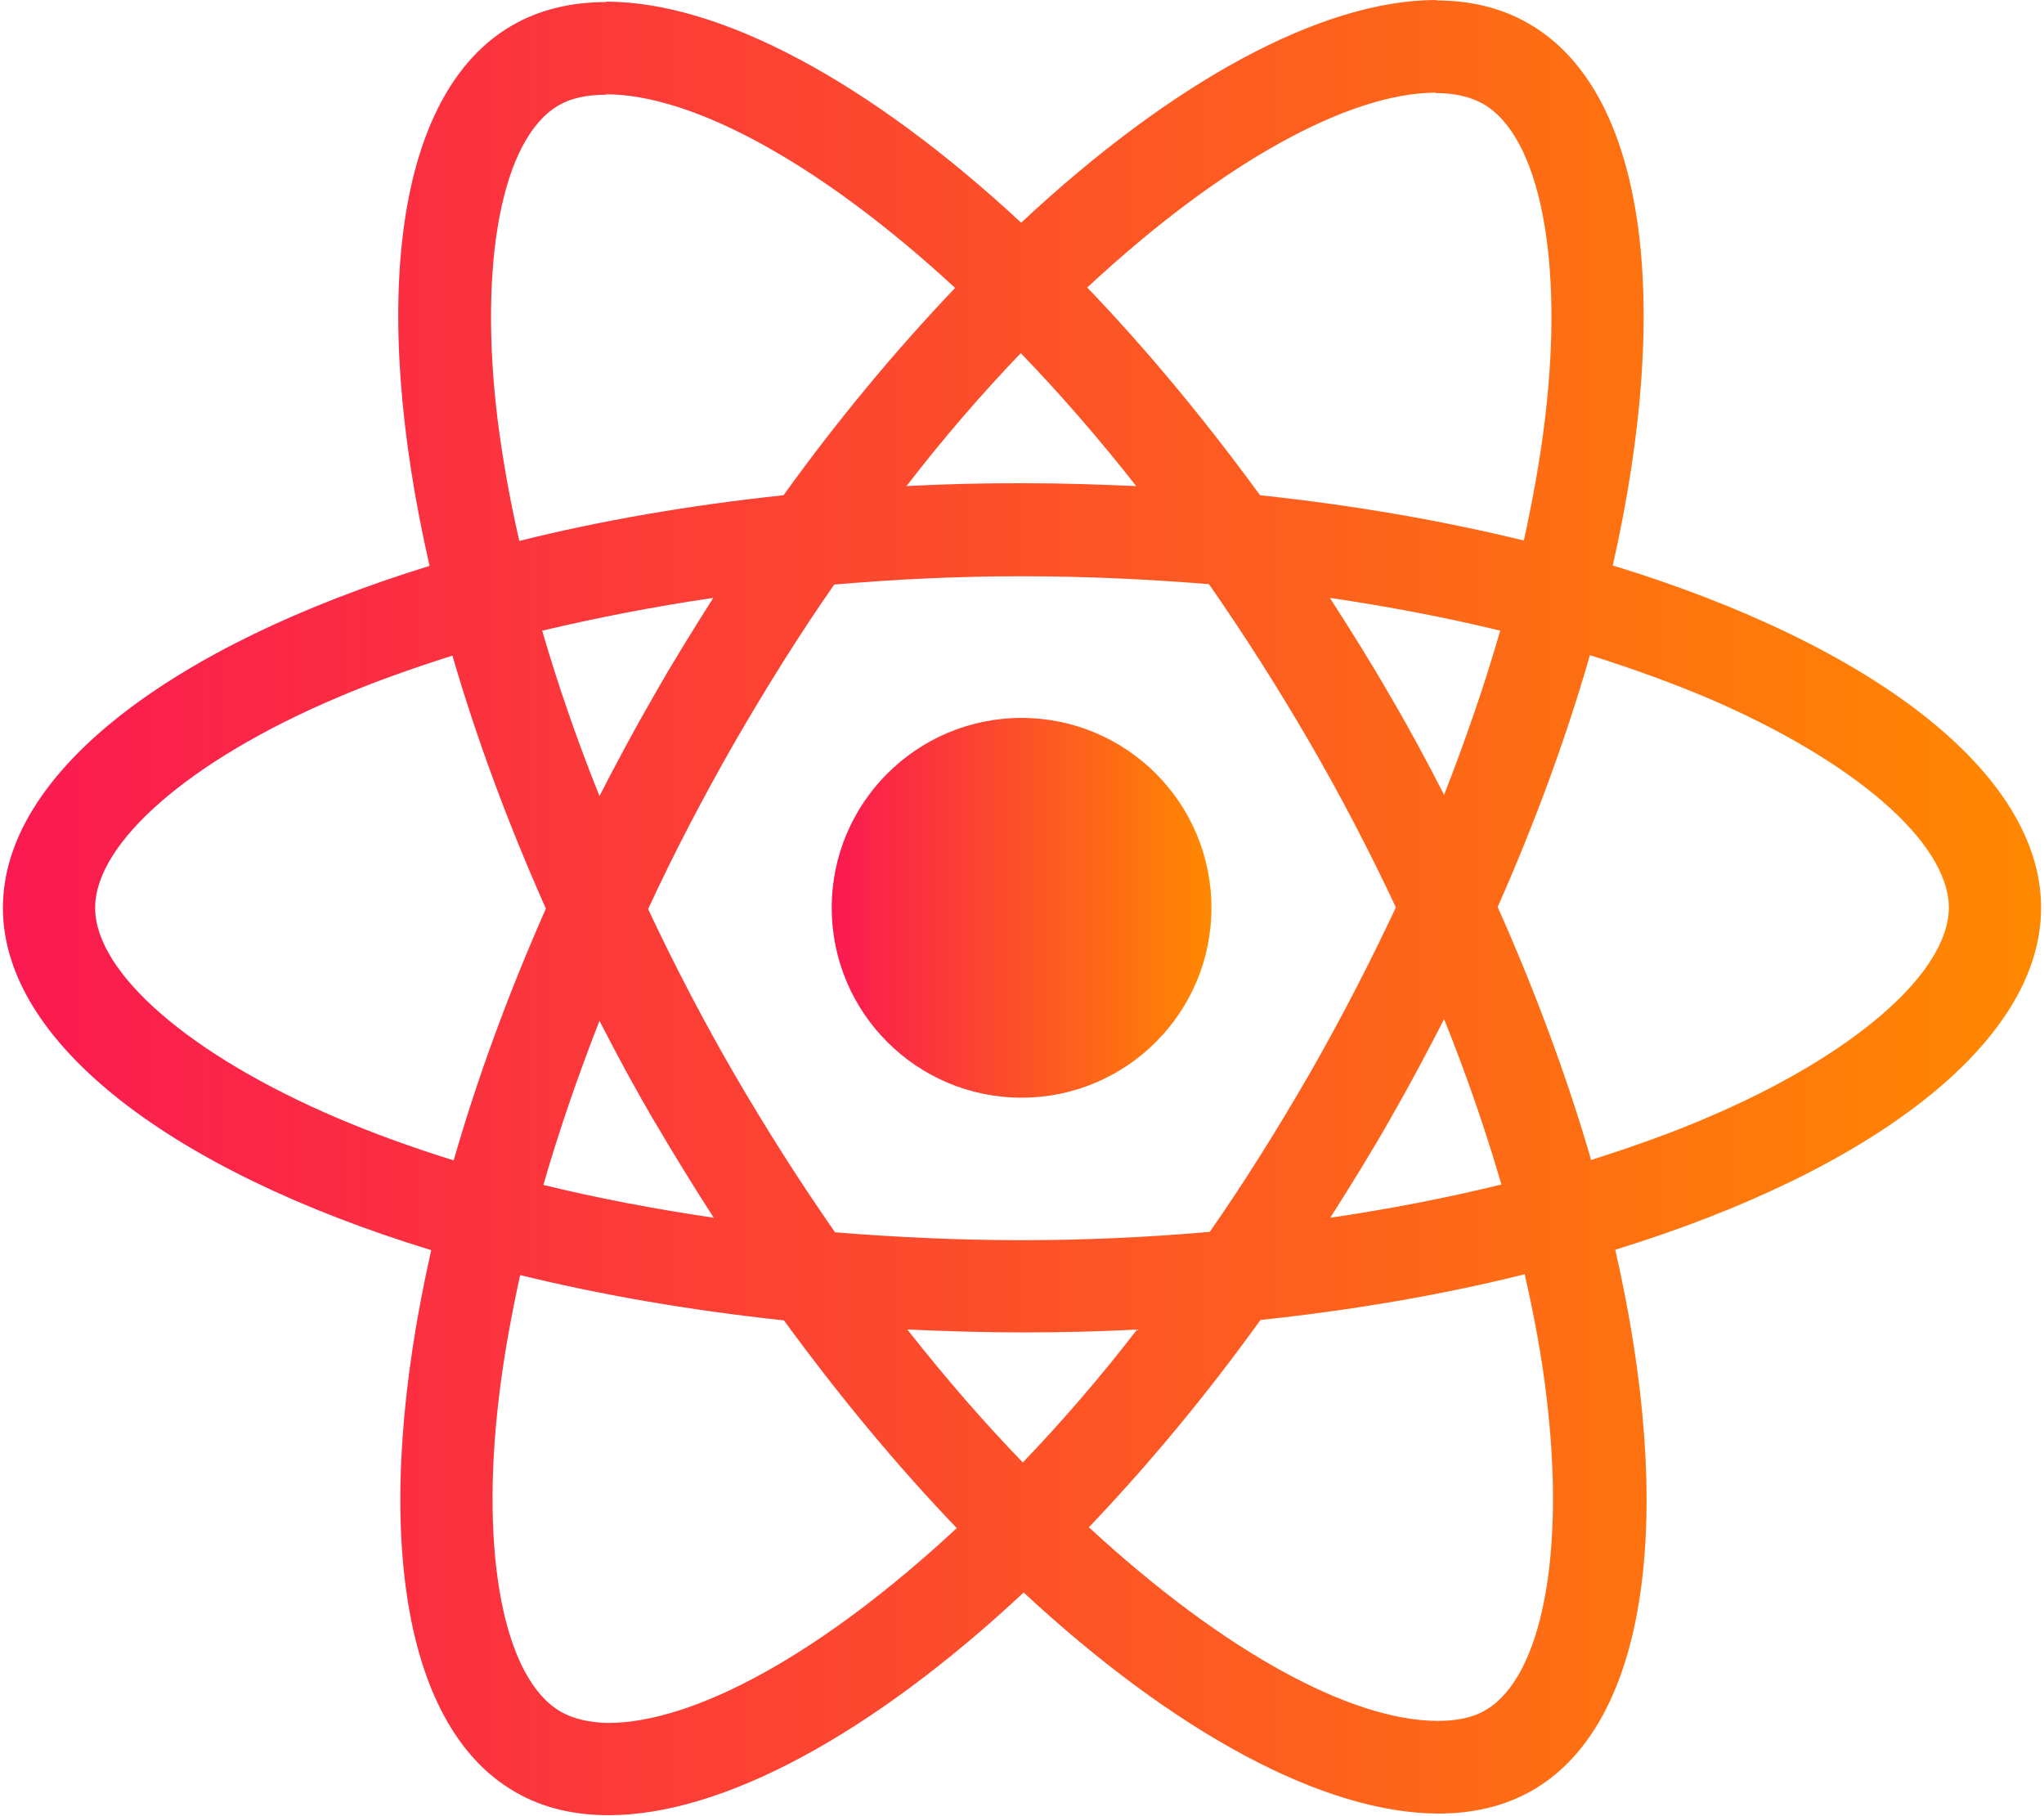
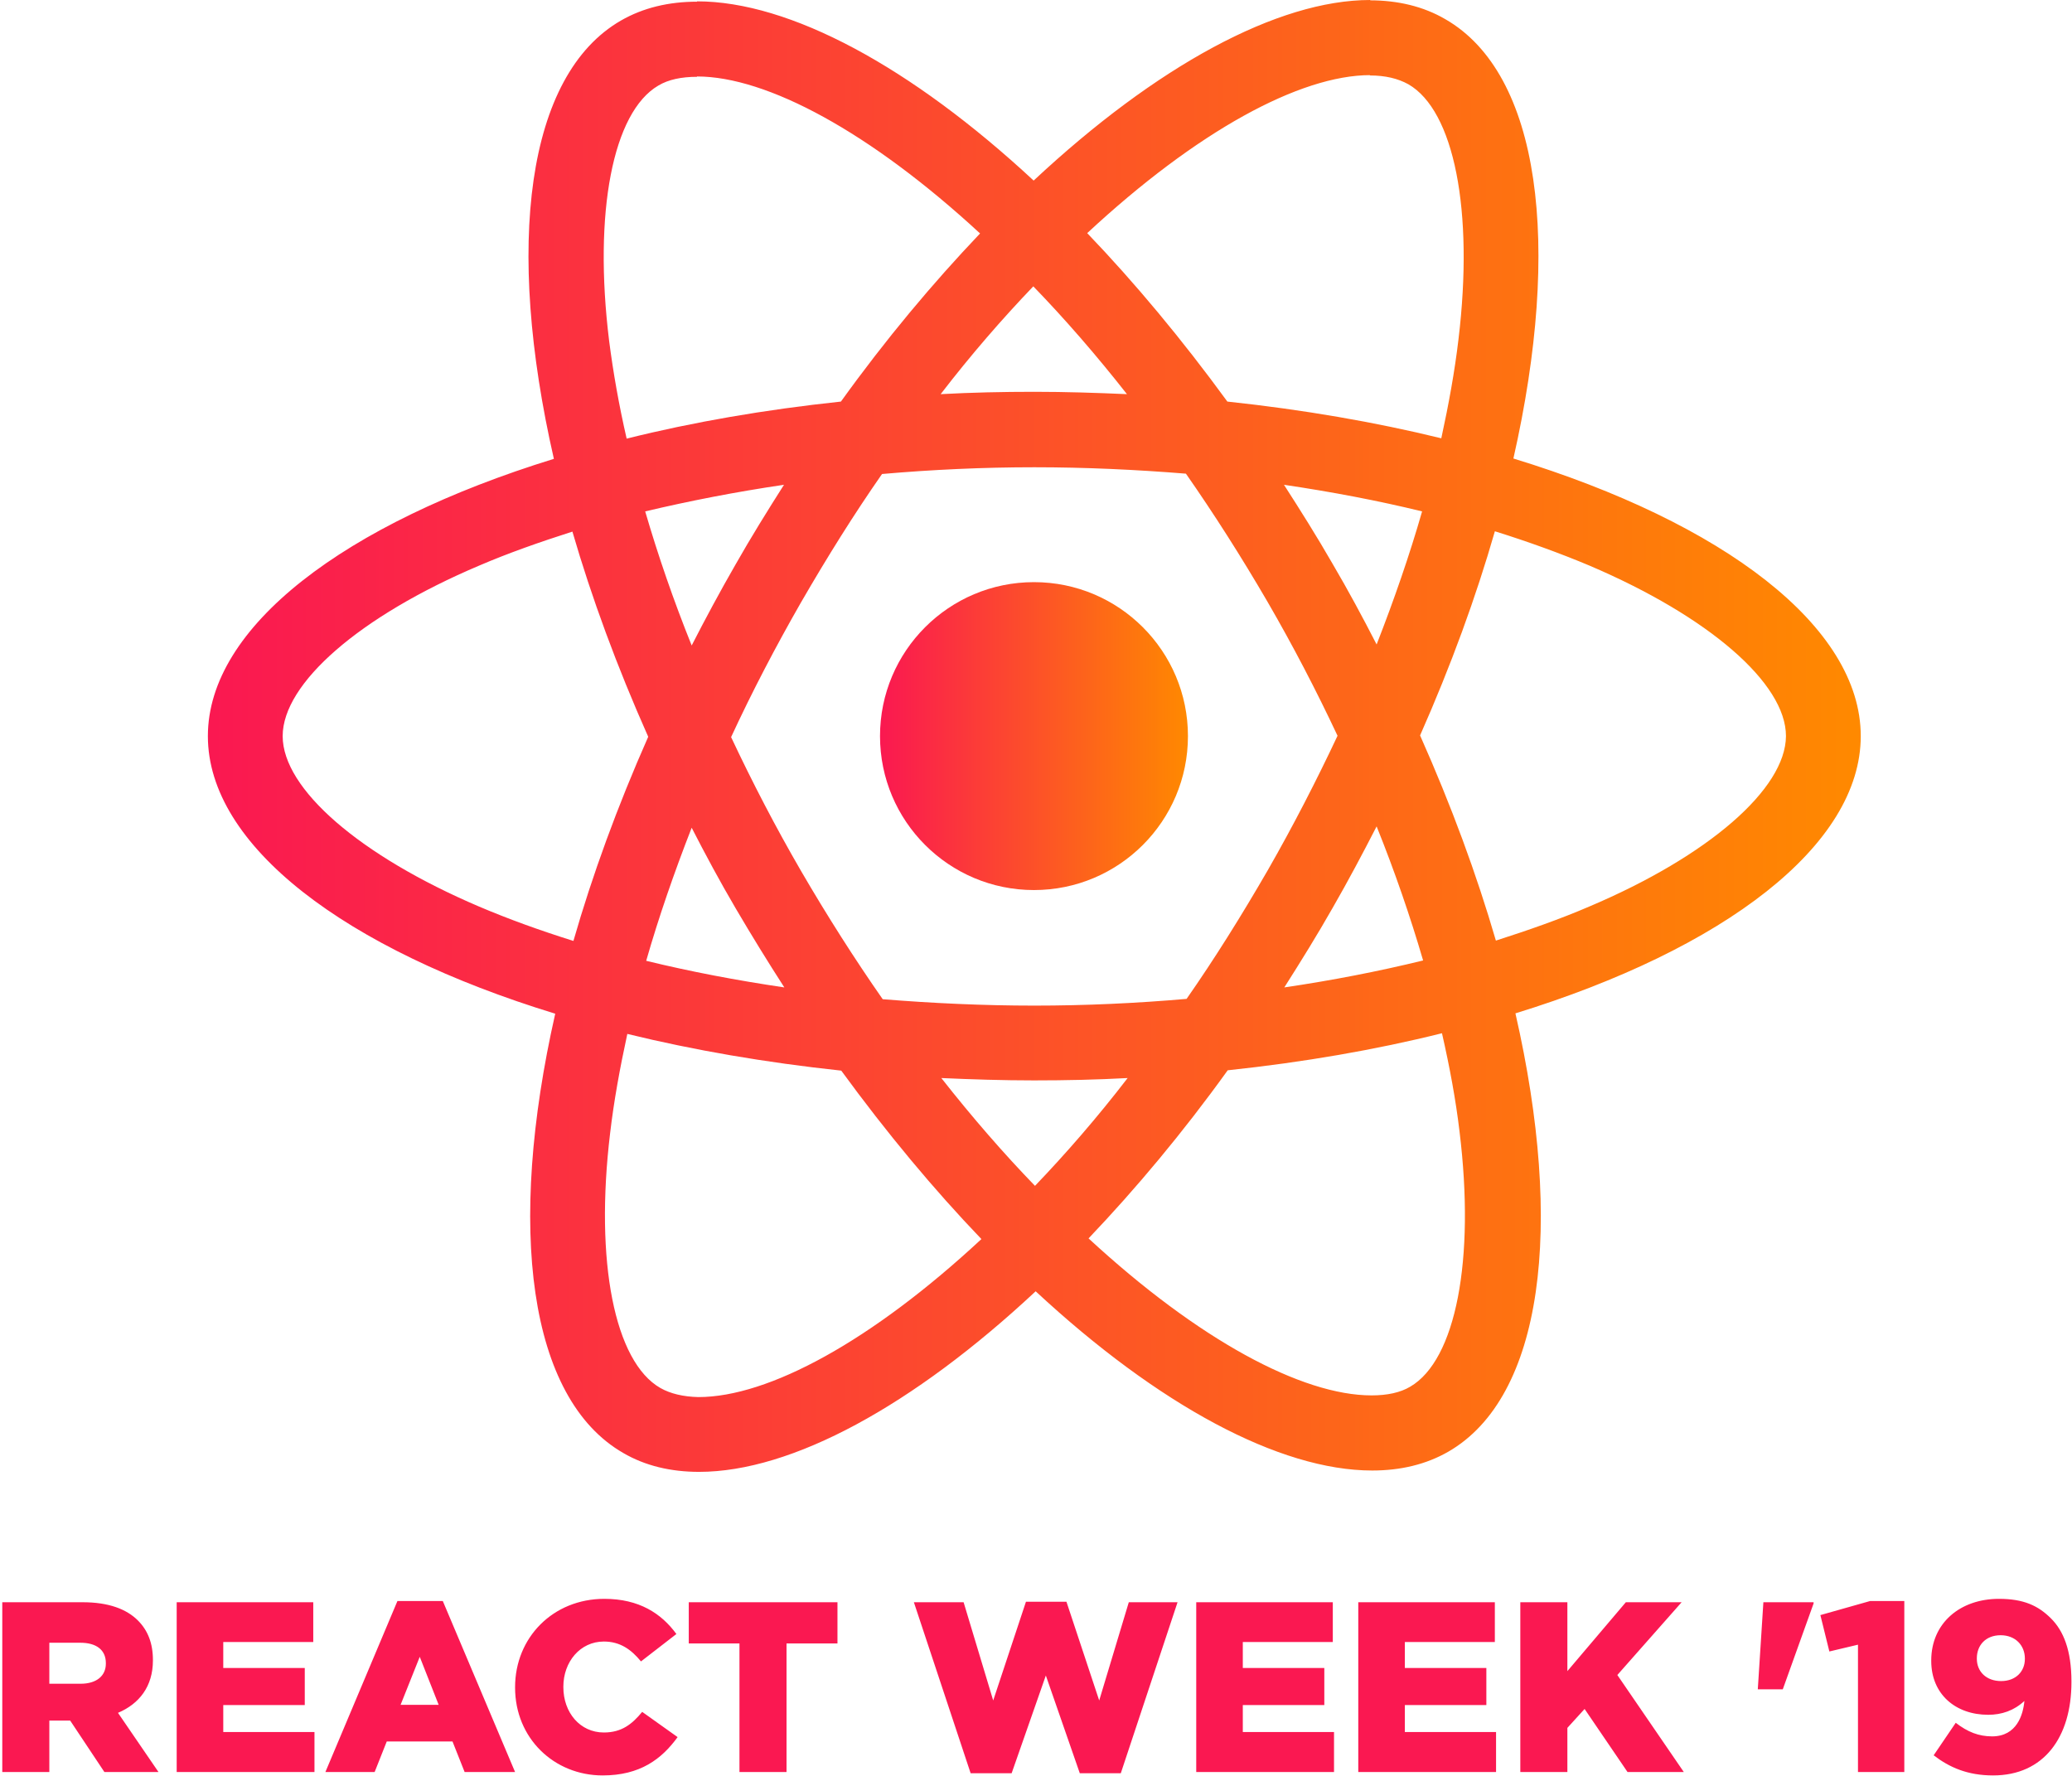
- <svg xmlns="http://www.w3.org/2000/svg" width="492px" height="437px" viewBox="0 0 492 437" version="1.1">
+ <svg xmlns="http://www.w3.org/2000/svg" width="615px" height="527px" viewBox="0 0 615 527" version="1.1">
  <defs>
    <linearGradient x1="-1.11022302e-14%" y1="50%" x2="100%" y2="50%" id="linearGradient-1">
      <stop stop-color="#FA1851" offset="0%" />
      <stop stop-color="#FF8900" offset="100%" />
    </linearGradient>
    <linearGradient x1="100%" y1="50%" x2="0%" y2="50%" id="linearGradient-2">
      <stop stop-color="#FF8900" offset="0%" />
      <stop stop-color="#FA1851" offset="100%" />
    </linearGradient>
  </defs>
  <g id="Page-1" stroke="none" stroke-width="1" fill="none" fill-rule="evenodd">
-     <g id="react" fill-rule="nonzero">
-       <path d="M491.3,218.5 C491.3,186 450.6,155.2 388.2,136.1 C402.6,72.5 396.2,21.9 368,5.7 C361.5,1.9 353.9,0.1 345.6,0.1 L345.6,22.4 C350.2,22.4 353.9,23.3 357,25 C370.6,32.8 376.5,62.5 371.9,100.7 C370.8,110.1 369,120 366.8,130.1 C347.2,125.3 325.8,121.6 303.3,119.2 C289.8,100.7 275.8,83.9 261.7,69.2 C294.3,38.9 324.9,22.3 345.7,22.3 L345.7,0 C345.7,0 345.7,0 345.7,0 C318.2,0 282.2,19.6 245.8,53.6 C209.4,19.8 173.4,0.4 145.9,0.4 L145.9,22.7 C166.6,22.7 197.3,39.2 229.9,69.3 C215.9,84 201.9,100.7 188.6,119.2 C166,121.6 144.6,125.3 125,130.2 C122.7,120.2 121,110.5 119.8,101.2 C115.1,63 120.9,33.3 134.4,25.4 C137.4,23.6 141.3,22.8 145.9,22.8 L145.9,0.5 C145.9,0.5 145.9,0.5 145.9,0.5 C137.5,0.5 129.9,2.3 123.3,6.1 C95.2,22.3 88.9,72.8 103.4,136.2 C41.2,155.4 0.7,186.1 0.7,218.5 C0.7,251 41.4,281.8 103.8,300.9 C89.4,364.5 95.8,415.1 124,431.3 C130.5,435.1 138.1,436.9 146.5,436.9 C174,436.9 210,417.3 246.4,383.3 C282.8,417.1 318.8,436.5 346.3,436.5 C354.7,436.5 362.3,434.7 368.9,430.9 C397,414.7 403.3,364.2 388.8,300.8 C450.8,281.7 491.3,250.9 491.3,218.5 Z M361.1,151.8 C357.4,164.7 352.8,178 347.6,191.3 C343.5,183.3 339.2,175.3 334.5,167.3 C329.9,159.3 325,151.5 320.1,143.9 C334.3,146 348,148.6 361.1,151.8 Z M315.3,258.3 C307.5,271.8 299.5,284.6 291.2,296.5 C276.3,297.8 261.2,298.5 246,298.5 C230.9,298.5 215.8,297.8 201,296.6 C192.7,284.7 184.6,272 176.8,258.6 C169.2,245.5 162.3,232.2 156,218.8 C162.2,205.4 169.2,192 176.7,178.9 C184.5,165.4 192.5,152.6 200.8,140.7 C215.7,139.4 230.8,138.7 246,138.7 C261.1,138.7 276.2,139.4 291,140.6 C299.3,152.5 307.4,165.2 315.2,178.6 C322.8,191.7 329.7,205 336,218.4 C329.7,231.8 322.8,245.2 315.3,258.3 Z M347.6,245.3 C353,258.7 357.6,272.1 361.4,285.1 C348.3,288.3 334.5,291 320.2,293.1 C325.1,285.4 330,277.5 334.6,269.4 C339.2,261.4 343.5,253.3 347.6,245.3 Z M246.2,352 C236.9,342.4 227.6,331.7 218.4,320 C227.4,320.4 236.6,320.7 245.9,320.7 C255.3,320.7 264.6,320.5 273.7,320 C264.7,331.7 255.4,342.4 246.2,352 Z M171.8,293.1 C157.6,291 143.9,288.4 130.8,285.2 C134.5,272.3 139.1,259 144.3,245.7 C148.4,253.7 152.7,261.7 157.4,269.7 C162.1,277.7 166.9,285.5 171.8,293.1 Z M245.7,85 C255,94.6 264.3,105.3 273.5,117 C264.5,116.6 255.3,116.3 246,116.3 C236.6,116.3 227.3,116.5 218.2,117 C227.2,105.3 236.5,94.6 245.7,85 Z M171.7,143.9 C166.8,151.6 161.9,159.5 157.3,167.6 C152.7,175.6 148.4,183.6 144.3,191.6 C138.9,178.2 134.3,164.8 130.5,151.8 C143.6,148.7 157.4,146 171.7,143.9 Z M81.2,269.1 C45.8,254 22.9,234.2 22.9,218.5 C22.9,202.8 45.8,182.9 81.2,167.9 C89.8,164.2 99.2,160.9 108.9,157.8 C114.6,177.4 122.1,197.8 131.4,218.7 C122.2,239.5 114.8,259.8 109.2,279.3 C99.3,276.2 89.9,272.8 81.2,269.1 Z M135,412 C121.4,404.2 115.5,374.5 120.1,336.3 C121.2,326.9 123,317 125.2,306.9 C144.8,311.7 166.2,315.4 188.7,317.8 C202.2,336.3 216.2,353.1 230.3,367.8 C197.7,398.1 167.1,414.7 146.3,414.7 C141.8,414.6 138,413.7 135,412 Z M372.2,335.8 C376.9,374 371.1,403.7 357.6,411.6 C354.6,413.4 350.7,414.2 346.1,414.2 C325.4,414.2 294.7,397.7 262.1,367.6 C276.1,352.9 290.1,336.2 303.4,317.7 C326,315.3 347.4,311.6 367,306.7 C369.3,316.8 371.1,326.5 372.2,335.8 Z M410.7,269.1 C402.1,272.8 392.7,276.1 383,279.2 C377.3,259.6 369.8,239.2 360.5,218.3 C369.7,197.5 377.1,177.2 382.7,157.7 C392.6,160.8 402,164.2 410.8,167.9 C446.2,183 469.1,202.8 469.1,218.5 C469,234.2 446.1,254.1 410.7,269.1 Z" id="Shape" fill="url(#linearGradient-1)" />
-       <circle id="Oval" fill="url(#linearGradient-2)" cx="245.9" cy="218.5" r="45.7" />
+     <g id="ReactWeekLogo">
+       <g id="reactNewColors" transform="translate(61, 0)" fill-rule="nonzero">
+         <path d="M491.3,218.5 C491.3,186 450.6,155.2 388.2,136.1 C402.6,72.5 396.2,21.9 368,5.7 C361.5,1.9 353.9,0.1 345.6,0.1 L345.6,22.4 C350.2,22.4 353.9,23.3 357,25 C370.6,32.8 376.5,62.5 371.9,100.7 C370.8,110.1 369,120 366.8,130.1 C347.2,125.3 325.8,121.6 303.3,119.2 C289.8,100.7 275.8,83.9 261.7,69.2 C294.3,38.9 324.9,22.3 345.7,22.3 L345.7,0 C345.7,0 345.7,0 345.7,0 C318.2,0 282.2,19.6 245.8,53.6 C209.4,19.8 173.4,0.4 145.9,0.4 L145.9,22.7 C166.6,22.7 197.3,39.2 229.9,69.3 C215.9,84 201.9,100.7 188.6,119.2 C166,121.6 144.6,125.3 125,130.2 C122.7,120.2 121,110.5 119.8,101.2 C115.1,63 120.9,33.3 134.4,25.4 C137.4,23.6 141.3,22.8 145.9,22.8 L145.9,0.5 C145.9,0.5 145.9,0.5 145.9,0.5 C137.5,0.5 129.9,2.3 123.3,6.1 C95.2,22.3 88.9,72.8 103.4,136.2 C41.2,155.4 0.7,186.1 0.7,218.5 C0.7,251 41.4,281.8 103.8,300.9 C89.4,364.5 95.8,415.1 124,431.3 C130.5,435.1 138.1,436.9 146.5,436.9 C174,436.9 210,417.3 246.4,383.3 C282.8,417.1 318.8,436.5 346.3,436.5 C354.7,436.5 362.3,434.7 368.9,430.9 C397,414.7 403.3,364.2 388.8,300.8 C450.8,281.7 491.3,250.9 491.3,218.5 Z M361.1,151.8 C357.4,164.7 352.8,178 347.6,191.3 C343.5,183.3 339.2,175.3 334.5,167.3 C329.9,159.3 325,151.5 320.1,143.9 C334.3,146 348,148.6 361.1,151.8 Z M315.3,258.3 C307.5,271.8 299.5,284.6 291.2,296.5 C276.3,297.8 261.2,298.5 246,298.5 C230.9,298.5 215.8,297.8 201,296.6 C192.7,284.7 184.6,272 176.8,258.6 C169.2,245.5 162.3,232.2 156,218.8 C162.2,205.4 169.2,192 176.7,178.9 C184.5,165.4 192.5,152.6 200.8,140.7 C215.7,139.4 230.8,138.7 246,138.7 C261.1,138.7 276.2,139.4 291,140.6 C299.3,152.5 307.4,165.2 315.2,178.6 C322.8,191.7 329.7,205 336,218.4 C329.7,231.8 322.8,245.2 315.3,258.3 Z M347.6,245.3 C353,258.7 357.6,272.1 361.4,285.1 C348.3,288.3 334.5,291 320.2,293.1 C325.1,285.4 330,277.5 334.6,269.4 C339.2,261.4 343.5,253.3 347.6,245.3 Z M246.2,352 C236.9,342.4 227.6,331.7 218.4,320 C227.4,320.4 236.6,320.7 245.9,320.7 C255.3,320.7 264.6,320.5 273.7,320 C264.7,331.7 255.4,342.4 246.2,352 Z M171.8,293.1 C157.6,291 143.9,288.4 130.8,285.2 C134.5,272.3 139.1,259 144.3,245.7 C148.4,253.7 152.7,261.7 157.4,269.7 C162.1,277.7 166.9,285.5 171.8,293.1 Z M245.7,85 C255,94.6 264.3,105.3 273.5,117 C264.5,116.6 255.3,116.3 246,116.3 C236.6,116.3 227.3,116.5 218.2,117 C227.2,105.3 236.5,94.6 245.7,85 Z M171.7,143.9 C166.8,151.6 161.9,159.5 157.3,167.6 C152.7,175.6 148.4,183.6 144.3,191.6 C138.9,178.2 134.3,164.8 130.5,151.8 C143.6,148.7 157.4,146 171.7,143.9 Z M81.2,269.1 C45.8,254 22.9,234.2 22.9,218.5 C22.9,202.8 45.8,182.9 81.2,167.9 C89.8,164.2 99.2,160.9 108.9,157.8 C114.6,177.4 122.1,197.8 131.4,218.7 C122.2,239.5 114.8,259.8 109.2,279.3 C99.3,276.2 89.9,272.8 81.2,269.1 Z M135,412 C121.4,404.2 115.5,374.5 120.1,336.3 C121.2,326.9 123,317 125.2,306.9 C144.8,311.7 166.2,315.4 188.7,317.8 C202.2,336.3 216.2,353.1 230.3,367.8 C197.7,398.1 167.1,414.7 146.3,414.7 C141.8,414.6 138,413.7 135,412 Z M372.2,335.8 C376.9,374 371.1,403.7 357.6,411.6 C354.6,413.4 350.7,414.2 346.1,414.2 C325.4,414.2 294.7,397.7 262.1,367.6 C276.1,352.9 290.1,336.2 303.4,317.7 C326,315.3 347.4,311.6 367,306.7 C369.3,316.8 371.1,326.5 372.2,335.8 Z M410.7,269.1 C402.1,272.8 392.7,276.1 383,279.2 C377.3,259.6 369.8,239.2 360.5,218.3 C369.7,197.5 377.1,177.2 382.7,157.7 C392.6,160.8 402,164.2 410.8,167.9 C446.2,183 469.1,202.8 469.1,218.5 C469,234.2 446.1,254.1 410.7,269.1 Z" id="Shape" fill="url(#linearGradient-1)" />
+         <circle id="Oval" fill="url(#linearGradient-2)" cx="245.9" cy="218.5" r="45.7" />
+       </g>
+       <g id="REACT-WEEK-'19" transform="translate(0, 474)" fill="#FA1851">
+         <path d="M0.676,52 L0.676,1.6 L24.508,1.6 C32.212,1.6 37.54,3.616 40.924,7 C43.876,9.952 45.388,13.768 45.388,18.736 L45.388,18.88 C45.388,26.656 41.284,31.768 35.02,34.432 L47.044,52 L30.988,52 L20.836,36.736 L14.644,36.736 L14.644,52 L0.676,52 Z M14.644,25.792 L23.932,25.792 C28.612,25.792 31.42,23.488 31.42,19.816 L31.42,19.672 C31.42,15.64 28.468,13.624 23.86,13.624 L14.644,13.624 L14.644,25.792 Z M52.444,52 L52.444,1.6 L92.98,1.6 L92.98,13.408 L66.268,13.408 L66.268,21.112 L90.46,21.112 L90.46,32.128 L66.268,32.128 L66.268,40.12 L93.34,40.12 L93.34,52 L52.444,52 Z M96.58,52 L117.964,1.24 L131.428,1.24 L152.884,52 L137.908,52 L134.308,42.928 L114.796,42.928 L111.196,52 L96.58,52 Z M118.9,32.056 L130.204,32.056 L124.588,17.8 L118.9,32.056 Z M178.876,53.008 C164.476,53.008 152.884,41.992 152.884,26.944 L152.884,26.8 C152.884,12.112 164.116,0.592 179.38,0.592 C189.676,0.592 196.3,4.912 200.764,11.032 L190.252,19.168 C187.372,15.64 184.06,13.264 179.236,13.264 C172.18,13.264 167.212,19.312 167.212,26.656 L167.212,26.8 C167.212,34.36 172.18,40.264 179.236,40.264 C184.492,40.264 187.588,37.816 190.612,34.144 L201.124,41.632 C196.372,48.184 189.964,53.008 178.876,53.008 Z M219.484,52 L219.484,13.84 L204.436,13.84 L204.436,1.6 L248.572,1.6 L248.572,13.84 L233.452,13.84 L233.452,52 L219.484,52 Z M288.1,52.36 L271.252,1.6 L286.012,1.6 L294.796,30.76 L304.516,1.456 L316.54,1.456 L326.26,30.76 L335.044,1.6 L349.516,1.6 L332.668,52.36 L320.5,52.36 L310.42,23.344 L300.268,52.36 L288.1,52.36 Z M355.06,52 L355.06,1.6 L395.596,1.6 L395.596,13.408 L368.884,13.408 L368.884,21.112 L393.076,21.112 L393.076,32.128 L368.884,32.128 L368.884,40.12 L395.956,40.12 L395.956,52 L355.06,52 Z M403.156,52 L403.156,1.6 L443.692,1.6 L443.692,13.408 L416.98,13.408 L416.98,21.112 L441.172,21.112 L441.172,32.128 L416.98,32.128 L416.98,40.12 L444.052,40.12 L444.052,52 L403.156,52 Z M451.252,52 L451.252,1.6 L465.22,1.6 L465.22,22.048 L482.572,1.6 L499.132,1.6 L480.052,23.2 L499.78,52 L483.076,52 L470.332,33.28 L465.22,38.896 L465.22,52 L451.252,52 Z M521.74,27.448 L523.396,1.6 L538.3,1.6 L538.3,1.96 L529.156,27.448 L521.74,27.448 Z M551.476,52 L551.476,14.2 L542.98,16.216 L540.316,5.416 L555.076,1.24 L565.228,1.24 L565.228,52 L551.476,52 Z M591.292,41.416 C598.636,41.416 600.508,34.936 600.868,30.904 C597.772,33.784 594.1,35.008 590.14,35.008 C580.42,35.008 573.22,28.888 573.22,19.024 L573.22,18.88 C573.22,7.792 581.788,0.592 593.308,0.592 C600.652,0.592 604.972,2.608 608.788,6.424 C612.46,10.096 614.836,15.856 614.836,25.144 L614.836,25.288 C614.836,41.704 606.628,53.008 591.58,53.008 C584.02,53.008 578.62,50.632 573.94,47.032 L580.492,37.384 C584.02,40.12 587.332,41.416 591.292,41.416 Z M593.956,25 C598.348,25 601.012,22.12 601.012,18.448 L601.012,18.304 C601.012,14.416 598.204,11.392 593.812,11.392 C589.42,11.392 586.756,14.344 586.756,18.232 L586.756,18.376 C586.756,22.192 589.564,25 593.956,25 Z" />
+       </g>
    </g>
  </g>
</svg>
